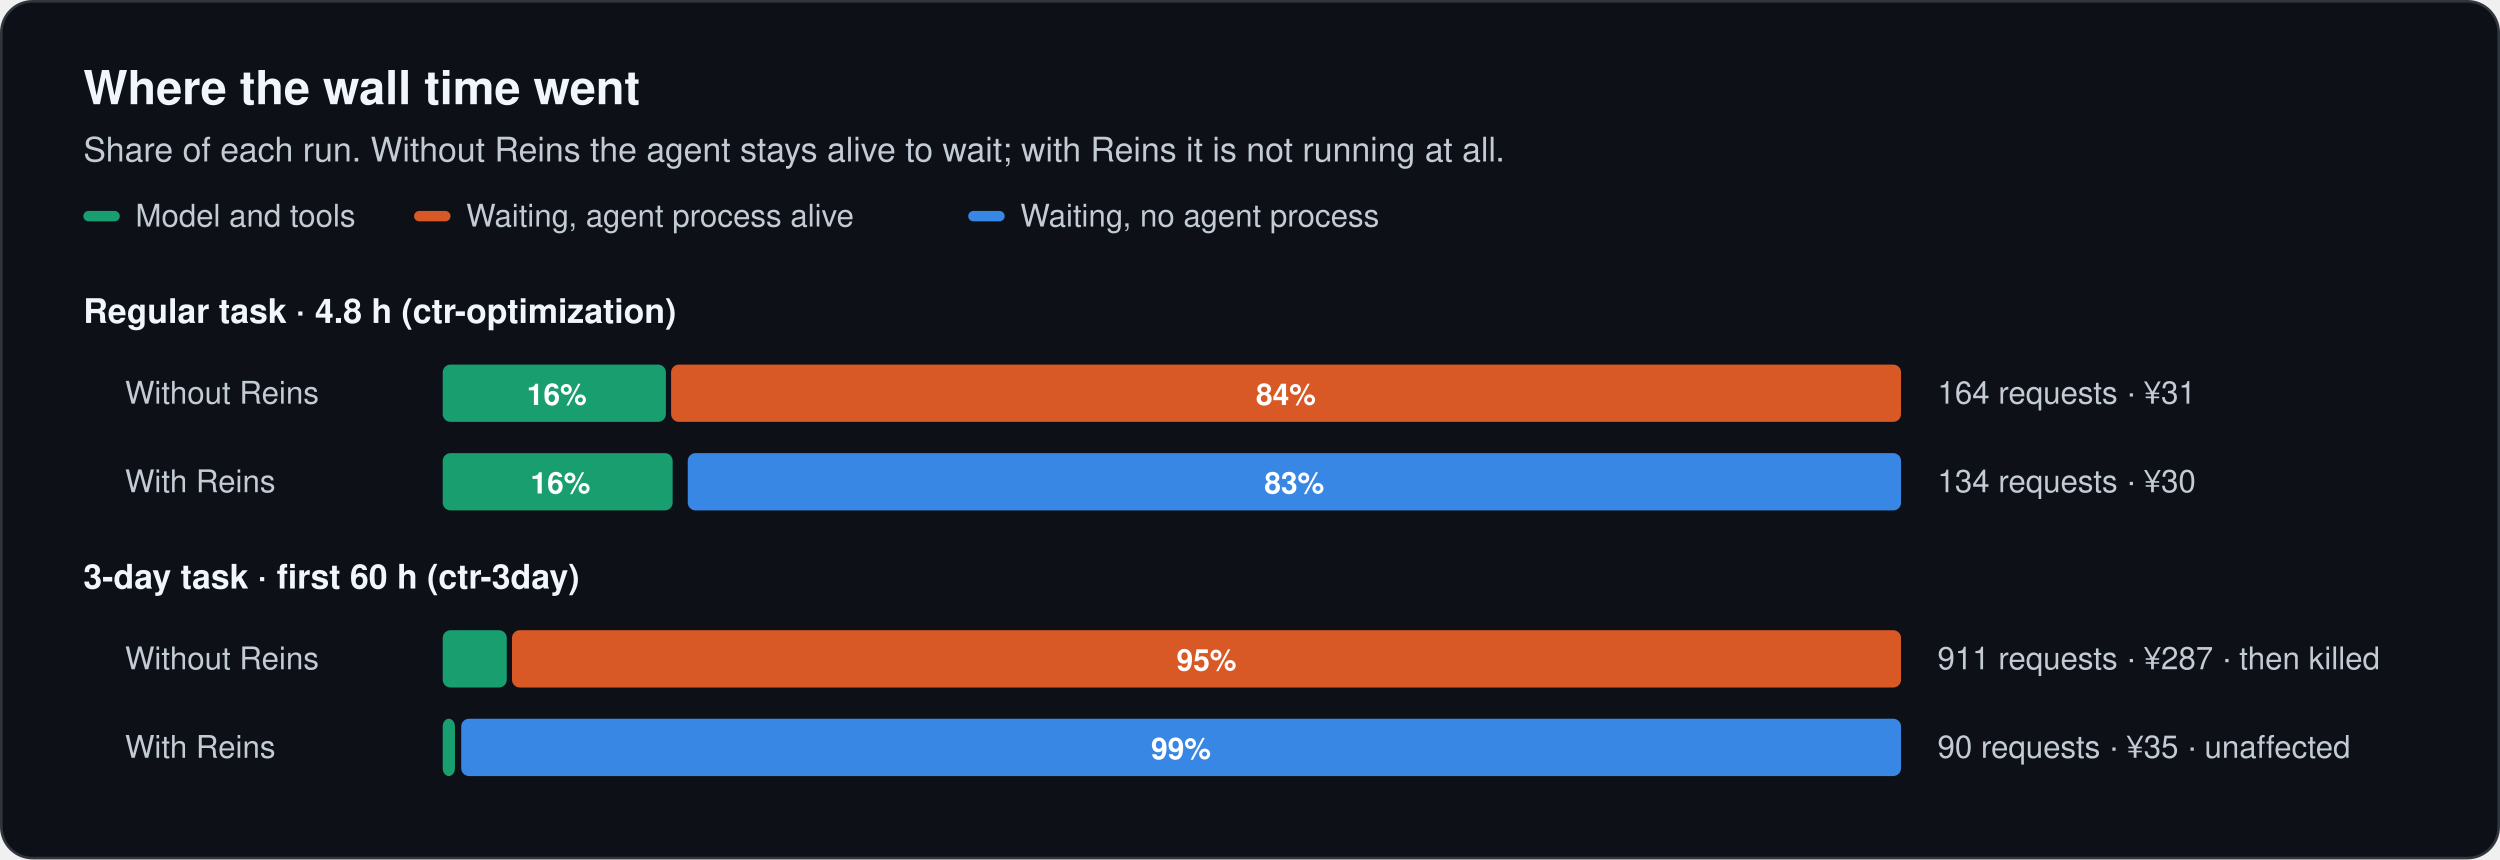
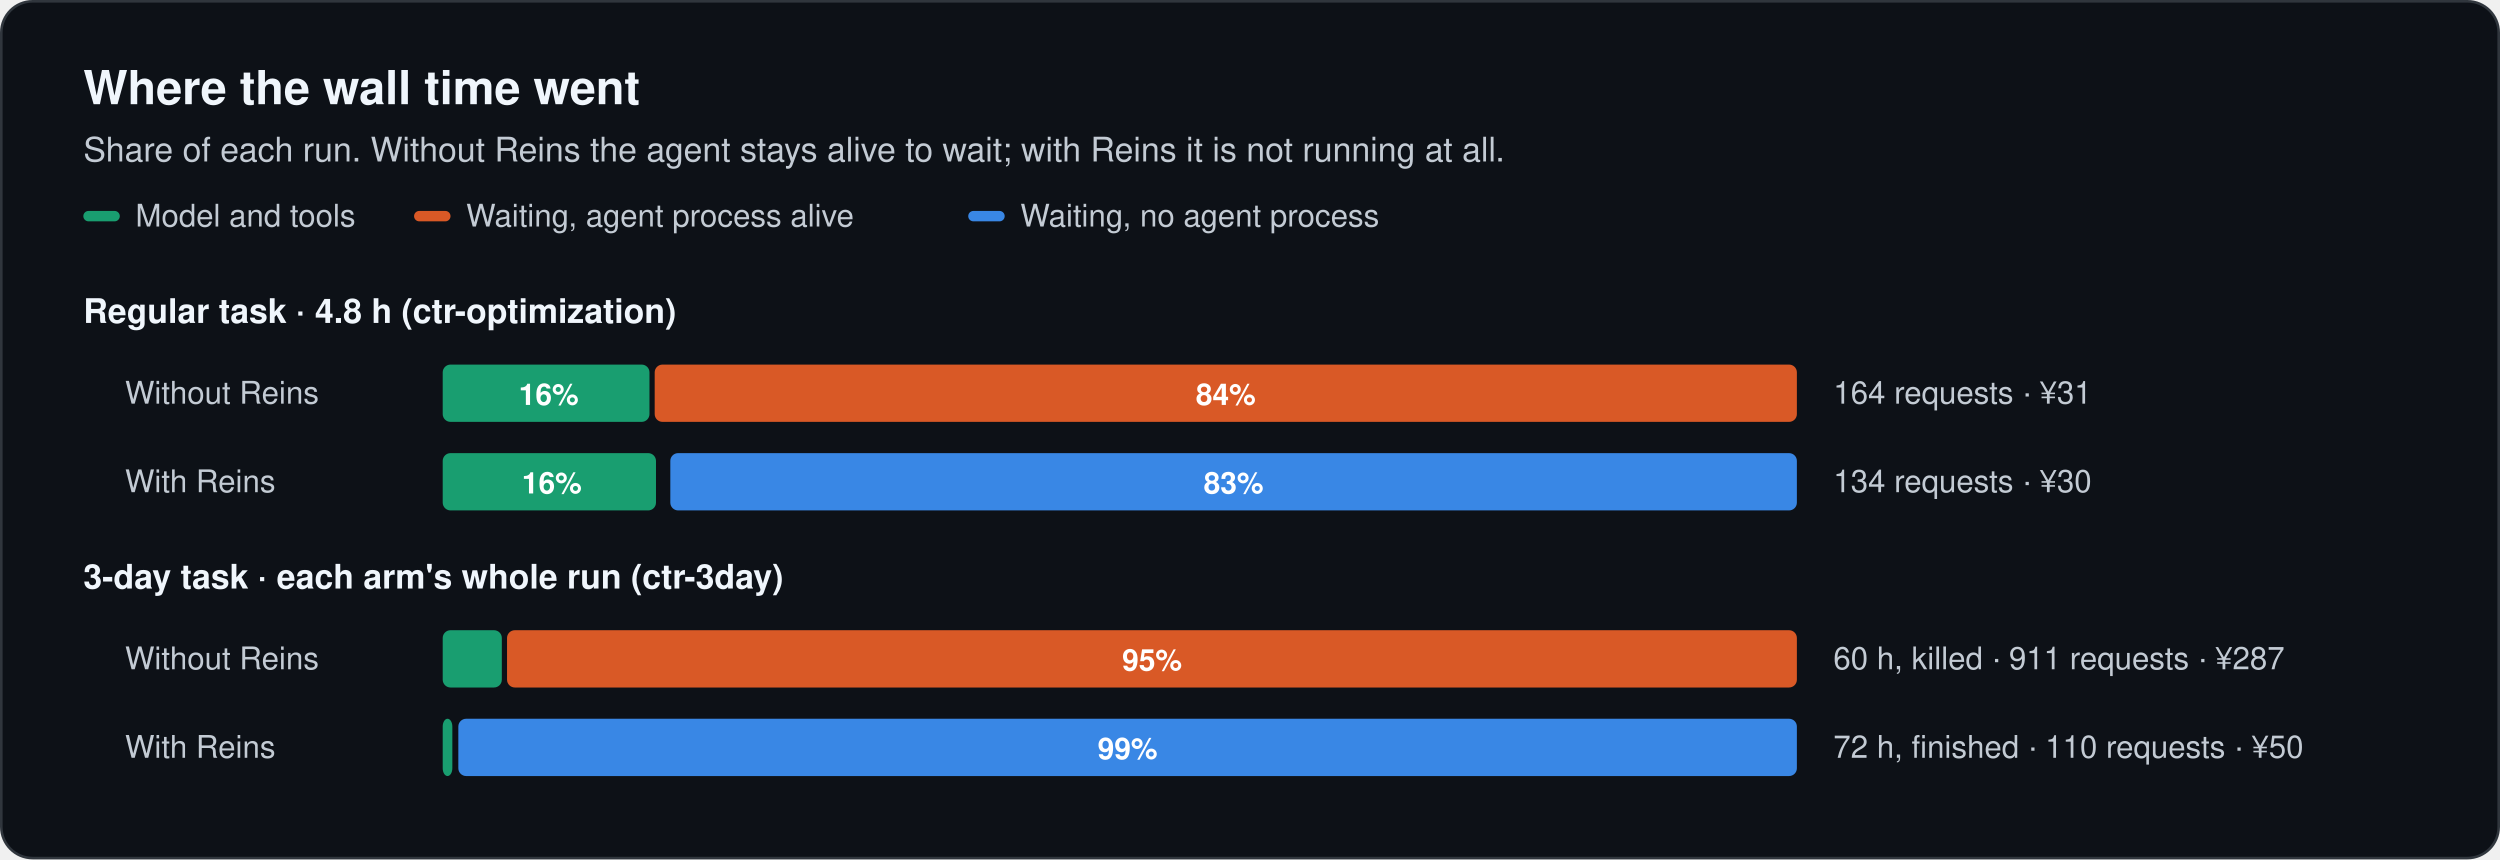
<svg xmlns="http://www.w3.org/2000/svg" width="960" height="330" viewBox="0 0 960 330" role="img" aria-labelledby="t d" font-family="system-ui, -apple-system, 'Segoe UI', Helvetica, Arial, sans-serif">
  <rect x="0.5" y="0.5" width="959" height="329" rx="12" fill="#0d1117" stroke="#30363d" />
  <text x="32" y="40" font-size="18" font-weight="650" fill="#f0f6fc">Where the wall time went</text>
  <text x="32" y="62" font-size="13" fill="#c3cbd4">Share of each run. Without Reins the agent stays alive to wait; with Reins it is not running at all.</text>
  <rect x="32" y="81" width="14" height="4" rx="2" fill="#199e70" />
  <text x="52" y="87" font-size="12" fill="#c3cbd4">Model and tools</text>
  <rect x="159.0" y="81" width="14" height="4" rx="2" fill="#d95926" />
  <text x="179.0" y="87" font-size="12" fill="#c3cbd4">Waiting, agent process alive</text>
  <rect x="371.8" y="81" width="14" height="4" rx="2" fill="#3987e5" />
  <text x="391.8" y="87" font-size="12" fill="#c3cbd4">Waiting, no agent process</text>
  <text x="32" y="124" font-size="13" font-weight="600" fill="#f0f6fc">Regular task · 4.8 h (ctr-optimization)</text>
  <text x="48" y="155" font-size="12" fill="#c3cbd4">Without Reins</text>
-   <rect x="170.0" y="140" width="85.7" height="22" rx="3" fill="#199e70" />
-   <text x="213.8" y="155.5" font-size="11.5" font-weight="600" fill="#ffffff" text-anchor="middle">16%</text>
-   <rect x="257.7" y="140" width="472.3" height="22" rx="3" fill="#d95926" />
-   <text x="493.8" y="155.5" font-size="11.5" font-weight="600" fill="#ffffff" text-anchor="middle">84%</text>
-   <text x="744" y="155" font-size="12" fill="#c3cbd4" style="font-variant-numeric: tabular-nums">164 requests · ¥31</text>
+   <rect x="170.0" y="140" width="79.4" height="22" rx="3" fill="#199e70" />
+   <text x="210.7" y="155.5" font-size="11.5" font-weight="600" fill="#ffffff" text-anchor="middle">16%</text>
+   <rect x="251.4" y="140" width="438.6" height="22" rx="3" fill="#d95926" />
+   <text x="470.7" y="155.5" font-size="11.5" font-weight="600" fill="#ffffff" text-anchor="middle">84%</text>
+   <text x="704" y="155" font-size="12" fill="#c3cbd4" style="font-variant-numeric: tabular-nums">164 requests · ¥31</text>
  <text x="48" y="189" font-size="12" fill="#c3cbd4">With Reins</text>
-   <rect x="170.0" y="174" width="88.3" height="22" rx="3" fill="#199e70" />
-   <text x="215.2" y="189.5" font-size="11.5" font-weight="600" fill="#ffffff" text-anchor="middle">16%</text>
-   <rect x="264.1" y="174" width="465.9" height="22" rx="3" fill="#3987e5" />
-   <text x="497.0" y="189.5" font-size="11.5" font-weight="600" fill="#ffffff" text-anchor="middle">83%</text>
-   <text x="744" y="189" font-size="12" fill="#c3cbd4" style="font-variant-numeric: tabular-nums">134 requests · ¥30</text>
-   <text x="32" y="226" font-size="13" font-weight="600" fill="#f0f6fc">3-day task · first 60 h (ctr-3day)</text>
+   <rect x="170.0" y="174" width="81.9" height="22" rx="3" fill="#199e70" />
+   <text x="211.9" y="189.5" font-size="11.5" font-weight="600" fill="#ffffff" text-anchor="middle">16%</text>
+   <rect x="257.4" y="174" width="432.6" height="22" rx="3" fill="#3987e5" />
+   <text x="473.7" y="189.5" font-size="11.5" font-weight="600" fill="#ffffff" text-anchor="middle">83%</text>
+   <text x="704" y="189" font-size="12" fill="#c3cbd4" style="font-variant-numeric: tabular-nums">134 requests · ¥30</text>
+   <text x="32" y="226" font-size="13" font-weight="600" fill="#f0f6fc">3-day task · each arm's whole run (ctr-3day)</text>
  <text x="48" y="257" font-size="12" fill="#c3cbd4">Without Reins</text>
-   <rect x="170.0" y="242" width="24.6" height="22" rx="3" fill="#199e70" />
-   <rect x="196.6" y="242" width="533.4" height="22" rx="3" fill="#d95926" />
-   <text x="463.3" y="257.5" font-size="11.5" font-weight="600" fill="#ffffff" text-anchor="middle">95%</text>
-   <text x="744" y="257" font-size="12" fill="#c3cbd4" style="font-variant-numeric: tabular-nums">911 requests · ¥287 · then killed</text>
+   <rect x="170.0" y="242" width="22.7" height="22" rx="3" fill="#199e70" />
+   <rect x="194.7" y="242" width="495.3" height="22" rx="3" fill="#d95926" />
+   <text x="442.4" y="257.5" font-size="11.5" font-weight="600" fill="#ffffff" text-anchor="middle">95%</text>
+   <text x="704" y="257" font-size="12" fill="#c3cbd4" style="font-variant-numeric: tabular-nums">60 h, killed · 911 requests · ¥287</text>
  <text x="48" y="291" font-size="12" fill="#c3cbd4">With Reins</text>
-   <rect x="170.0" y="276" width="4.7" height="22" rx="3" fill="#199e70" />
-   <rect x="177.1" y="276" width="552.9" height="22" rx="3" fill="#3987e5" />
-   <text x="453.5" y="291.5" font-size="11.5" font-weight="600" fill="#ffffff" text-anchor="middle">99%</text>
-   <text x="744" y="291" font-size="12" fill="#c3cbd4" style="font-variant-numeric: tabular-nums">90 requests · ¥35 · unaffected</text>
+   <rect x="170.0" y="276" width="3.7" height="22" rx="3" fill="#199e70" />
+   <rect x="176.0" y="276" width="514.0" height="22" rx="3" fill="#3987e5" />
+   <text x="433.0" y="291.5" font-size="11.5" font-weight="600" fill="#ffffff" text-anchor="middle">99%</text>
+   <text x="704" y="291" font-size="12" fill="#c3cbd4" style="font-variant-numeric: tabular-nums">72 h, finished · 110 requests · ¥50</text>
</svg>
